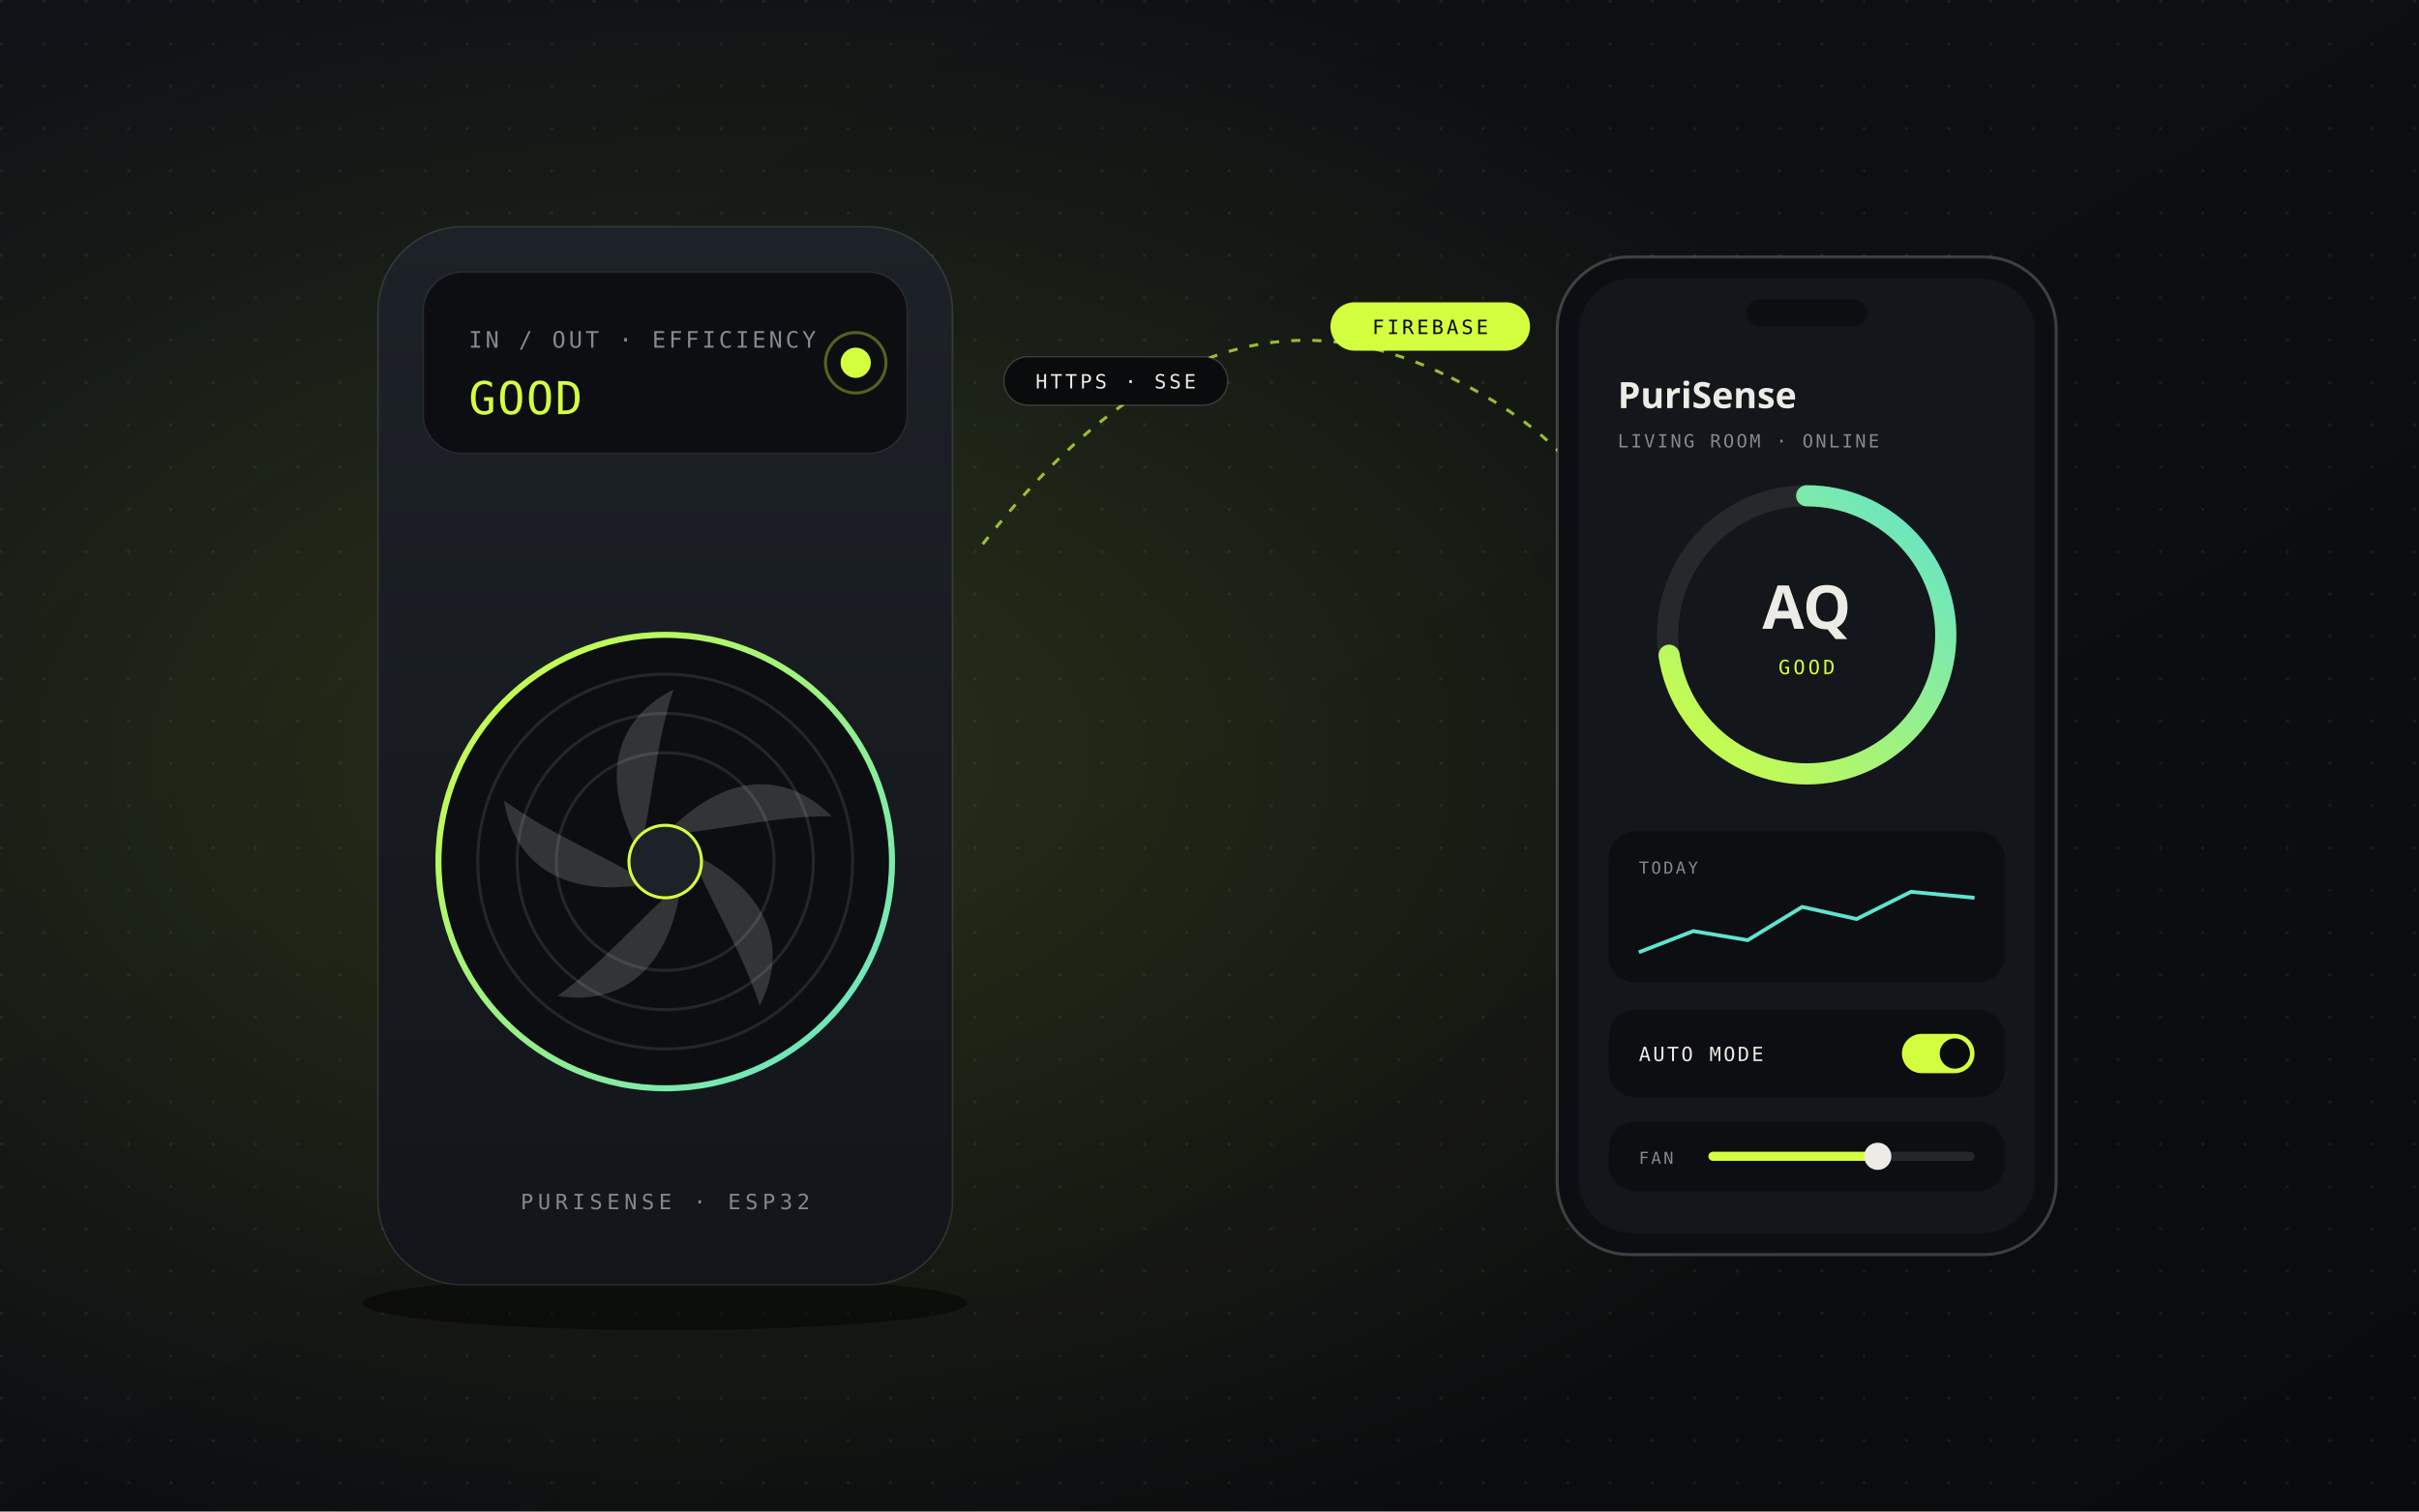
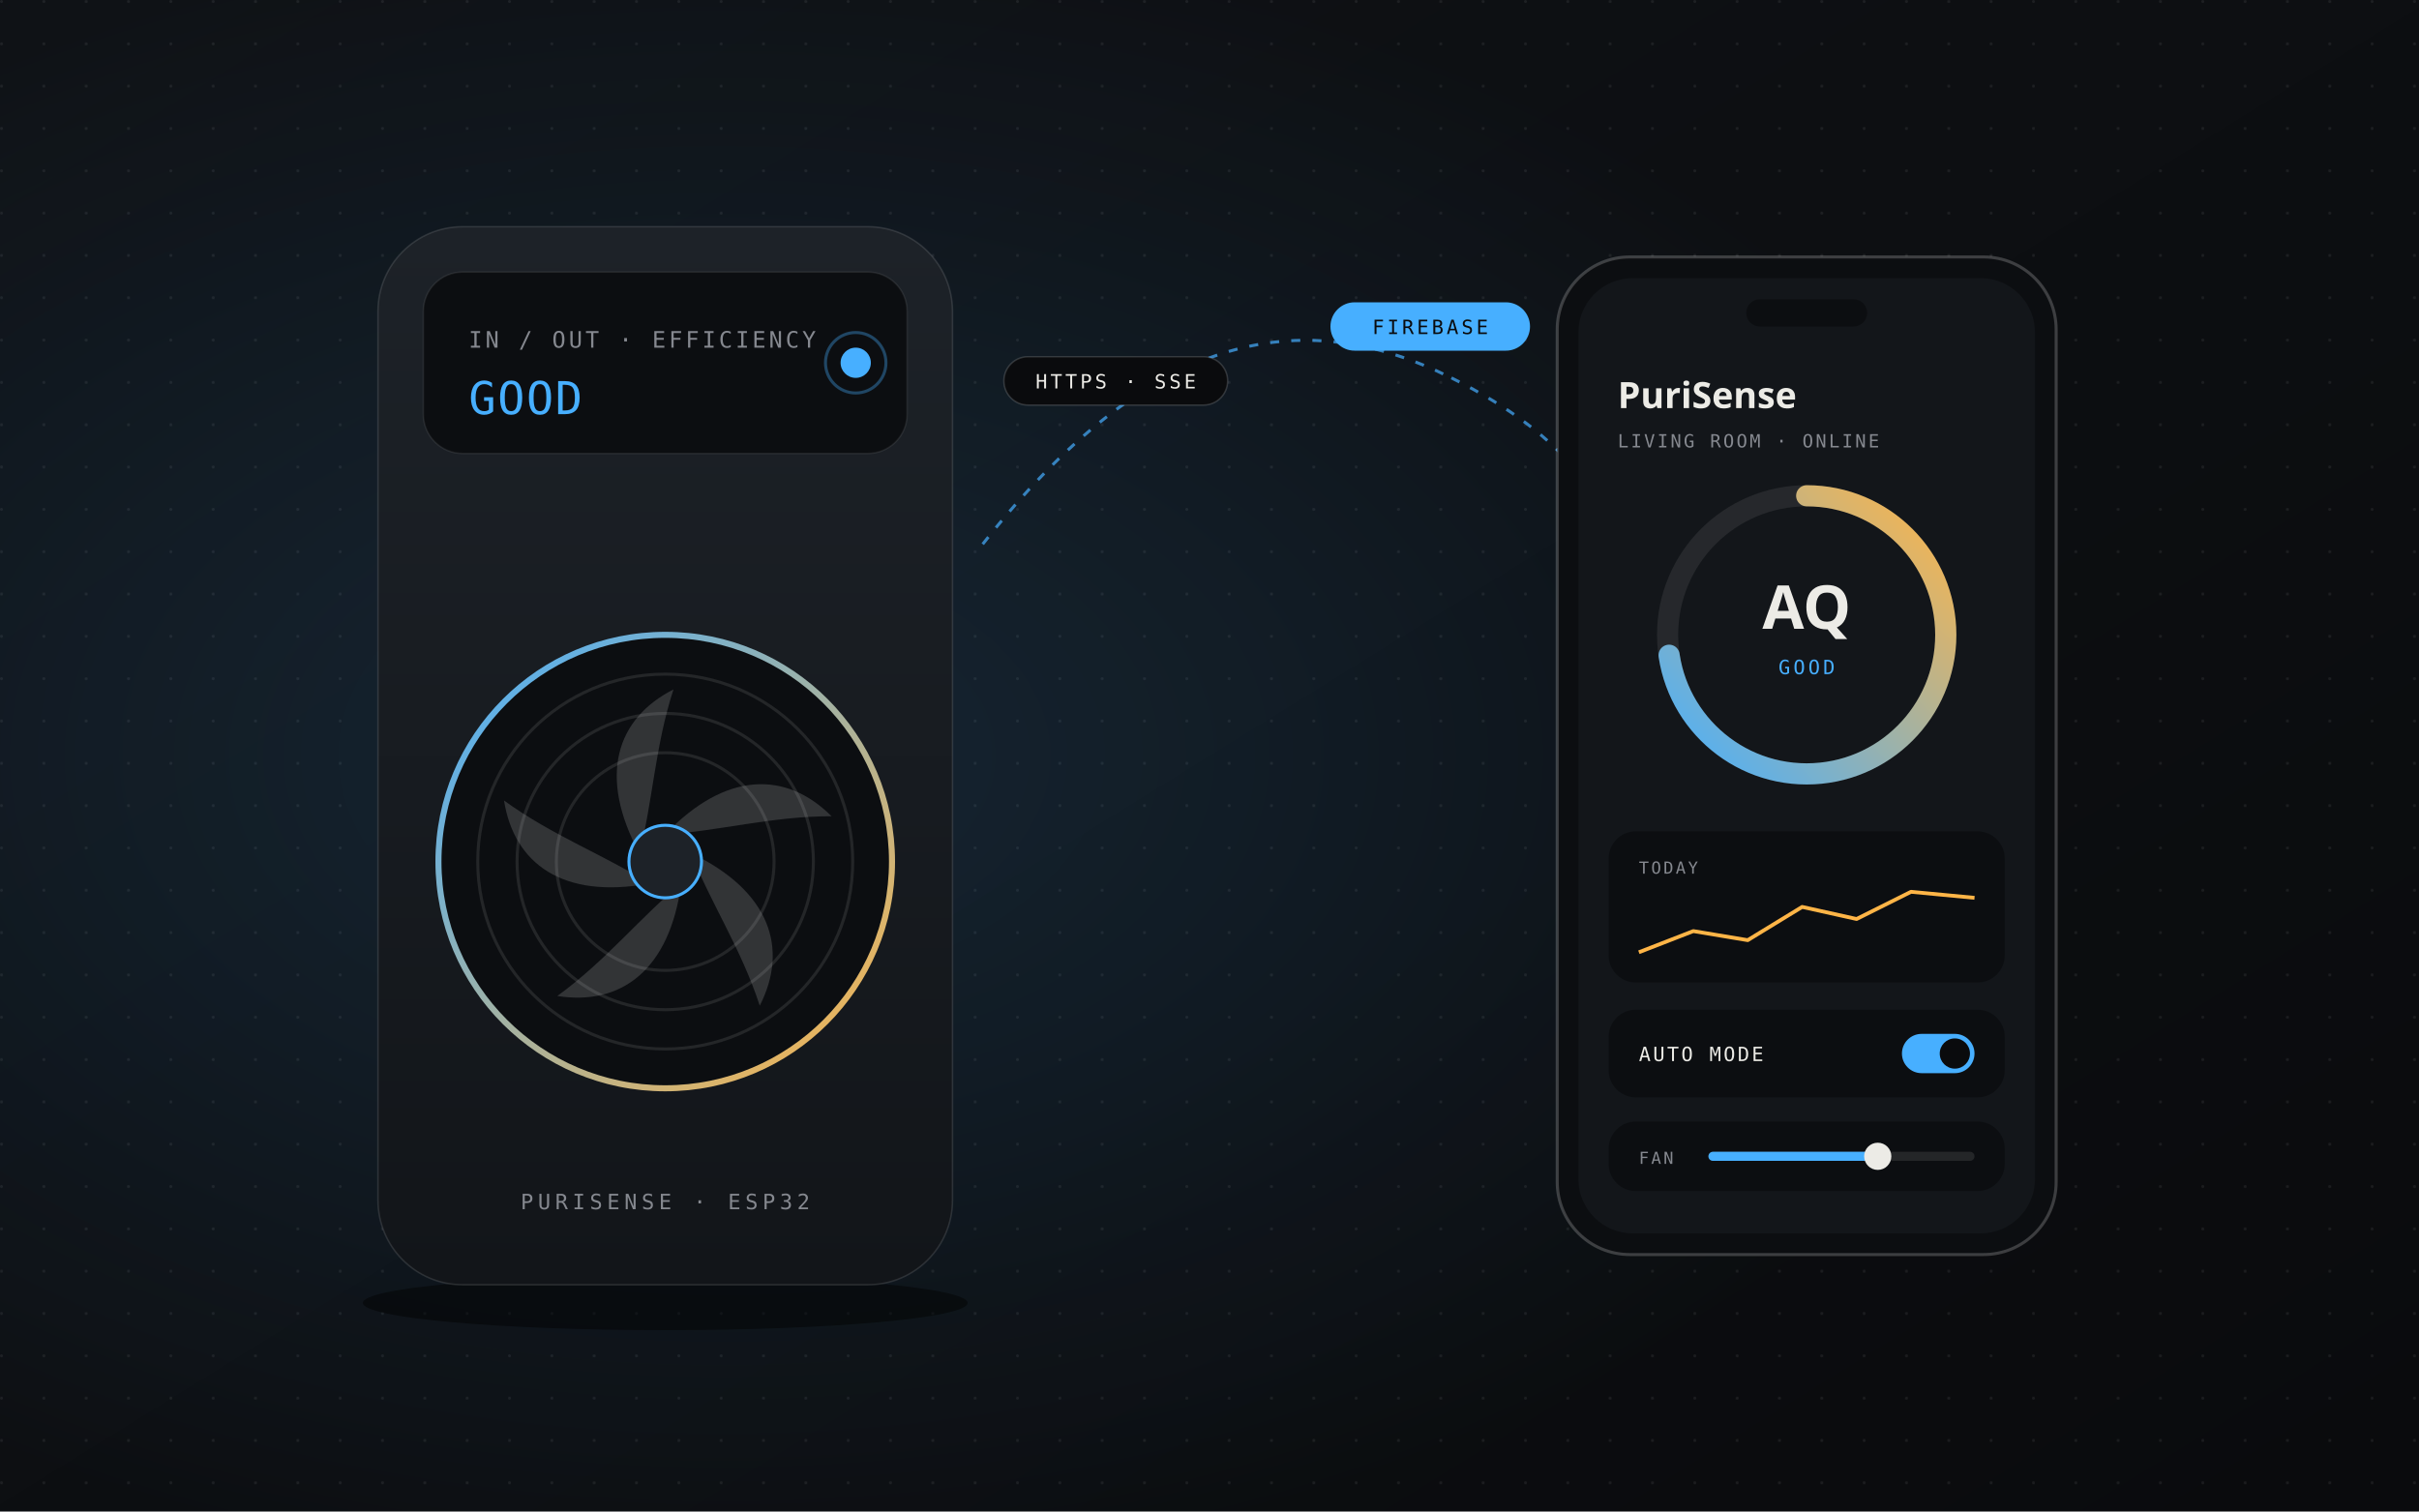
<svg xmlns="http://www.w3.org/2000/svg" viewBox="0 0 1600 1000" font-family="ui-monospace, Menlo, Consolas, monospace">
  <defs>
    <linearGradient id="bg" x1="0" y1="0" x2="1" y2="1">
      <stop offset="0" stop-color="#0f1216" />
      <stop offset="1" stop-color="#0a0b0d" />
    </linearGradient>
    <radialGradient id="glow" cx="0.3" cy="0.5" r="0.55">
-       <stop offset="0" stop-color="#d4ff3f" stop-opacity="0.14" />
-       <stop offset="1" stop-color="#d4ff3f" stop-opacity="0" />
+       <stop offset="0" stop-color="#47afff" stop-opacity="0.14" />
+       <stop offset="1" stop-color="#47afff" stop-opacity="0" />
    </radialGradient>
    <pattern id="dots" width="28" height="28" patternUnits="userSpaceOnUse">
      <circle cx="1" cy="1" r="1" fill="#ffffff" fill-opacity="0.07" />
    </pattern>
    <linearGradient id="body" x1="0" y1="0" x2="0" y2="1">
      <stop offset="0" stop-color="#1d2228" />
      <stop offset="1" stop-color="#121519" />
    </linearGradient>
    <linearGradient id="ring" x1="0" y1="0" x2="1" y2="1">
-       <stop offset="0" stop-color="#d4ff3f" />
-       <stop offset="1" stop-color="#5fe3cf" />
+       <stop offset="0" stop-color="#47afff" />
+       <stop offset="1" stop-color="#ffb547" />
    </linearGradient>
  </defs>
  <rect width="1600" height="1000" fill="url(#bg)" />
  <rect width="1600" height="1000" fill="url(#dots)" />
  <rect width="1600" height="1000" fill="url(#glow)" />
  <g transform="translate(250 150)">
    <ellipse cx="190" cy="712" rx="200" ry="18" fill="#000" fill-opacity="0.45" />
    <rect width="380" height="700" rx="56" fill="url(#body)" stroke="#ffffff" stroke-opacity="0.12" />
    <rect x="30" y="30" width="320" height="120" rx="26" fill="#0c0e11" stroke="#ffffff" stroke-opacity="0.08" />
    <text x="60" y="80" fill="#85888f" font-size="15" letter-spacing="2">IN / OUT · EFFICIENCY</text>
-     <text x="60" y="124" fill="#d4ff3f" font-size="30" letter-spacing="1">GOOD</text>
-     <circle cx="316" cy="90" r="10" fill="#d4ff3f" />
-     <circle cx="316" cy="90" r="20" fill="none" stroke="#d4ff3f" stroke-opacity="0.35" stroke-width="2" />
+     <text x="60" y="124" fill="#47afff" font-size="30" letter-spacing="1">GOOD</text>
+     <circle cx="316" cy="90" r="10" fill="#47afff" />
+     <circle cx="316" cy="90" r="20" fill="none" stroke="#47afff" stroke-opacity="0.35" stroke-width="2" />
    <g transform="translate(190 420)">
      <circle r="150" fill="#0c0e11" stroke="url(#ring)" stroke-width="4" />
      <circle r="124" fill="none" stroke="#ffffff" stroke-opacity="0.1" stroke-width="2" />
      <circle r="98" fill="none" stroke="#ffffff" stroke-opacity="0.1" stroke-width="2" />
      <circle r="72" fill="none" stroke="#ffffff" stroke-opacity="0.1" stroke-width="2" />
      <g fill="#ffffff" fill-opacity="0.16">
        <path d="M0 -18 C 40 -60, 80 -60, 110 -30 C 70 -30, 35 -20, 0 -18Z" />
        <path d="M0 -18 C 40 -60, 80 -60, 110 -30 C 70 -30, 35 -20, 0 -18Z" transform="rotate(72)" />
        <path d="M0 -18 C 40 -60, 80 -60, 110 -30 C 70 -30, 35 -20, 0 -18Z" transform="rotate(144)" />
        <path d="M0 -18 C 40 -60, 80 -60, 110 -30 C 70 -30, 35 -20, 0 -18Z" transform="rotate(216)" />
        <path d="M0 -18 C 40 -60, 80 -60, 110 -30 C 70 -30, 35 -20, 0 -18Z" transform="rotate(288)" />
      </g>
-       <circle r="24" fill="#1d2228" stroke="#d4ff3f" stroke-width="2" />
+       <circle r="24" fill="#1d2228" stroke="#47afff" stroke-width="2" />
    </g>
    <text x="190" y="650" fill="#85888f" font-size="14" letter-spacing="3" text-anchor="middle">PURISENSE · ESP32</text>
  </g>
-   <g fill="none" stroke="#d4ff3f" stroke-width="2" stroke-dasharray="6 8" stroke-opacity="0.7">
+   <g fill="none" stroke="#47afff" stroke-width="2" stroke-dasharray="6 8" stroke-opacity="0.7">
    <path d="M650 360 C 760 220, 860 200, 960 250" />
    <path d="M960 250 C 1040 290, 1060 330, 1080 380" />
  </g>
  <g font-size="13" letter-spacing="2">
    <rect x="664" y="236" width="148" height="32" rx="16" fill="#0a0b0d" stroke="#ffffff" stroke-opacity="0.16" />
    <text x="738" y="257" fill="#ecebe6" text-anchor="middle">HTTPS · SSE</text>
-     <rect x="880" y="200" width="132" height="32" rx="16" fill="#d4ff3f" />
+     <rect x="880" y="200" width="132" height="32" rx="16" fill="#47afff" />
    <text x="946" y="221" fill="#0a0b0d" text-anchor="middle">FIREBASE</text>
  </g>
  <g transform="translate(1030 170)">
    <rect width="330" height="660" rx="48" fill="#0c0e11" stroke="#ffffff" stroke-opacity="0.2" stroke-width="2" />
    <rect x="14" y="14" width="302" height="632" rx="36" fill="#13161a" />
    <rect x="125" y="28" width="80" height="18" rx="9" fill="#0c0e11" />
    <text x="40" y="100" fill="#ecebe6" font-size="24" font-weight="600" font-family="ui-sans-serif, system-ui, sans-serif">PuriSense</text>
    <text x="40" y="126" fill="#85888f" font-size="12" letter-spacing="1.5">LIVING ROOM · ONLINE</text>
    <g transform="translate(165 250)">
      <circle r="92" fill="none" stroke="#ffffff" stroke-opacity="0.08" stroke-width="14" />
      <circle r="92" fill="none" stroke="url(#ring)" stroke-width="14" stroke-linecap="round" stroke-dasharray="420 578" transform="rotate(-90)" />
      <text y="-4" fill="#ecebe6" font-size="40" font-weight="600" text-anchor="middle" font-family="ui-sans-serif, system-ui, sans-serif">AQ</text>
-       <text y="26" fill="#d4ff3f" font-size="13" letter-spacing="2" text-anchor="middle">GOOD</text>
+       <text y="26" fill="#47afff" font-size="13" letter-spacing="2" text-anchor="middle">GOOD</text>
    </g>
    <rect x="34" y="380" width="262" height="100" rx="18" fill="#0c0e11" />
    <text x="54" y="408" fill="#85888f" font-size="11" letter-spacing="1.5">TODAY</text>
-     <path d="M54 460 L90 446 L126 452 L162 430 L198 438 L234 420 L276 424" fill="none" stroke="#5fe3cf" stroke-width="2.5" stroke-linejoin="round" />
+     <path d="M54 460 L90 446 L126 452 L162 430 L198 438 L234 420 L276 424" fill="none" stroke="#ffb547" stroke-width="2.5" stroke-linejoin="round" />
    <rect x="34" y="498" width="262" height="58" rx="18" fill="#0c0e11" />
    <text x="54" y="532" fill="#ecebe6" font-size="13" letter-spacing="1.5">AUTO MODE</text>
-     <rect x="228" y="514" width="48" height="26" rx="13" fill="#d4ff3f" />
+     <rect x="228" y="514" width="48" height="26" rx="13" fill="#47afff" />
    <circle cx="263" cy="527" r="10" fill="#0a0b0d" />
    <rect x="34" y="572" width="262" height="46" rx="18" fill="#0c0e11" />
    <text x="54" y="600" fill="#85888f" font-size="11" letter-spacing="1.5">FAN</text>
    <rect x="100" y="592" width="176" height="6" rx="3" fill="#ffffff" fill-opacity="0.1" />
-     <rect x="100" y="592" width="112" height="6" rx="3" fill="#d4ff3f" />
+     <rect x="100" y="592" width="112" height="6" rx="3" fill="#47afff" />
    <circle cx="212" cy="595" r="9" fill="#ecebe6" />
  </g>
</svg>
